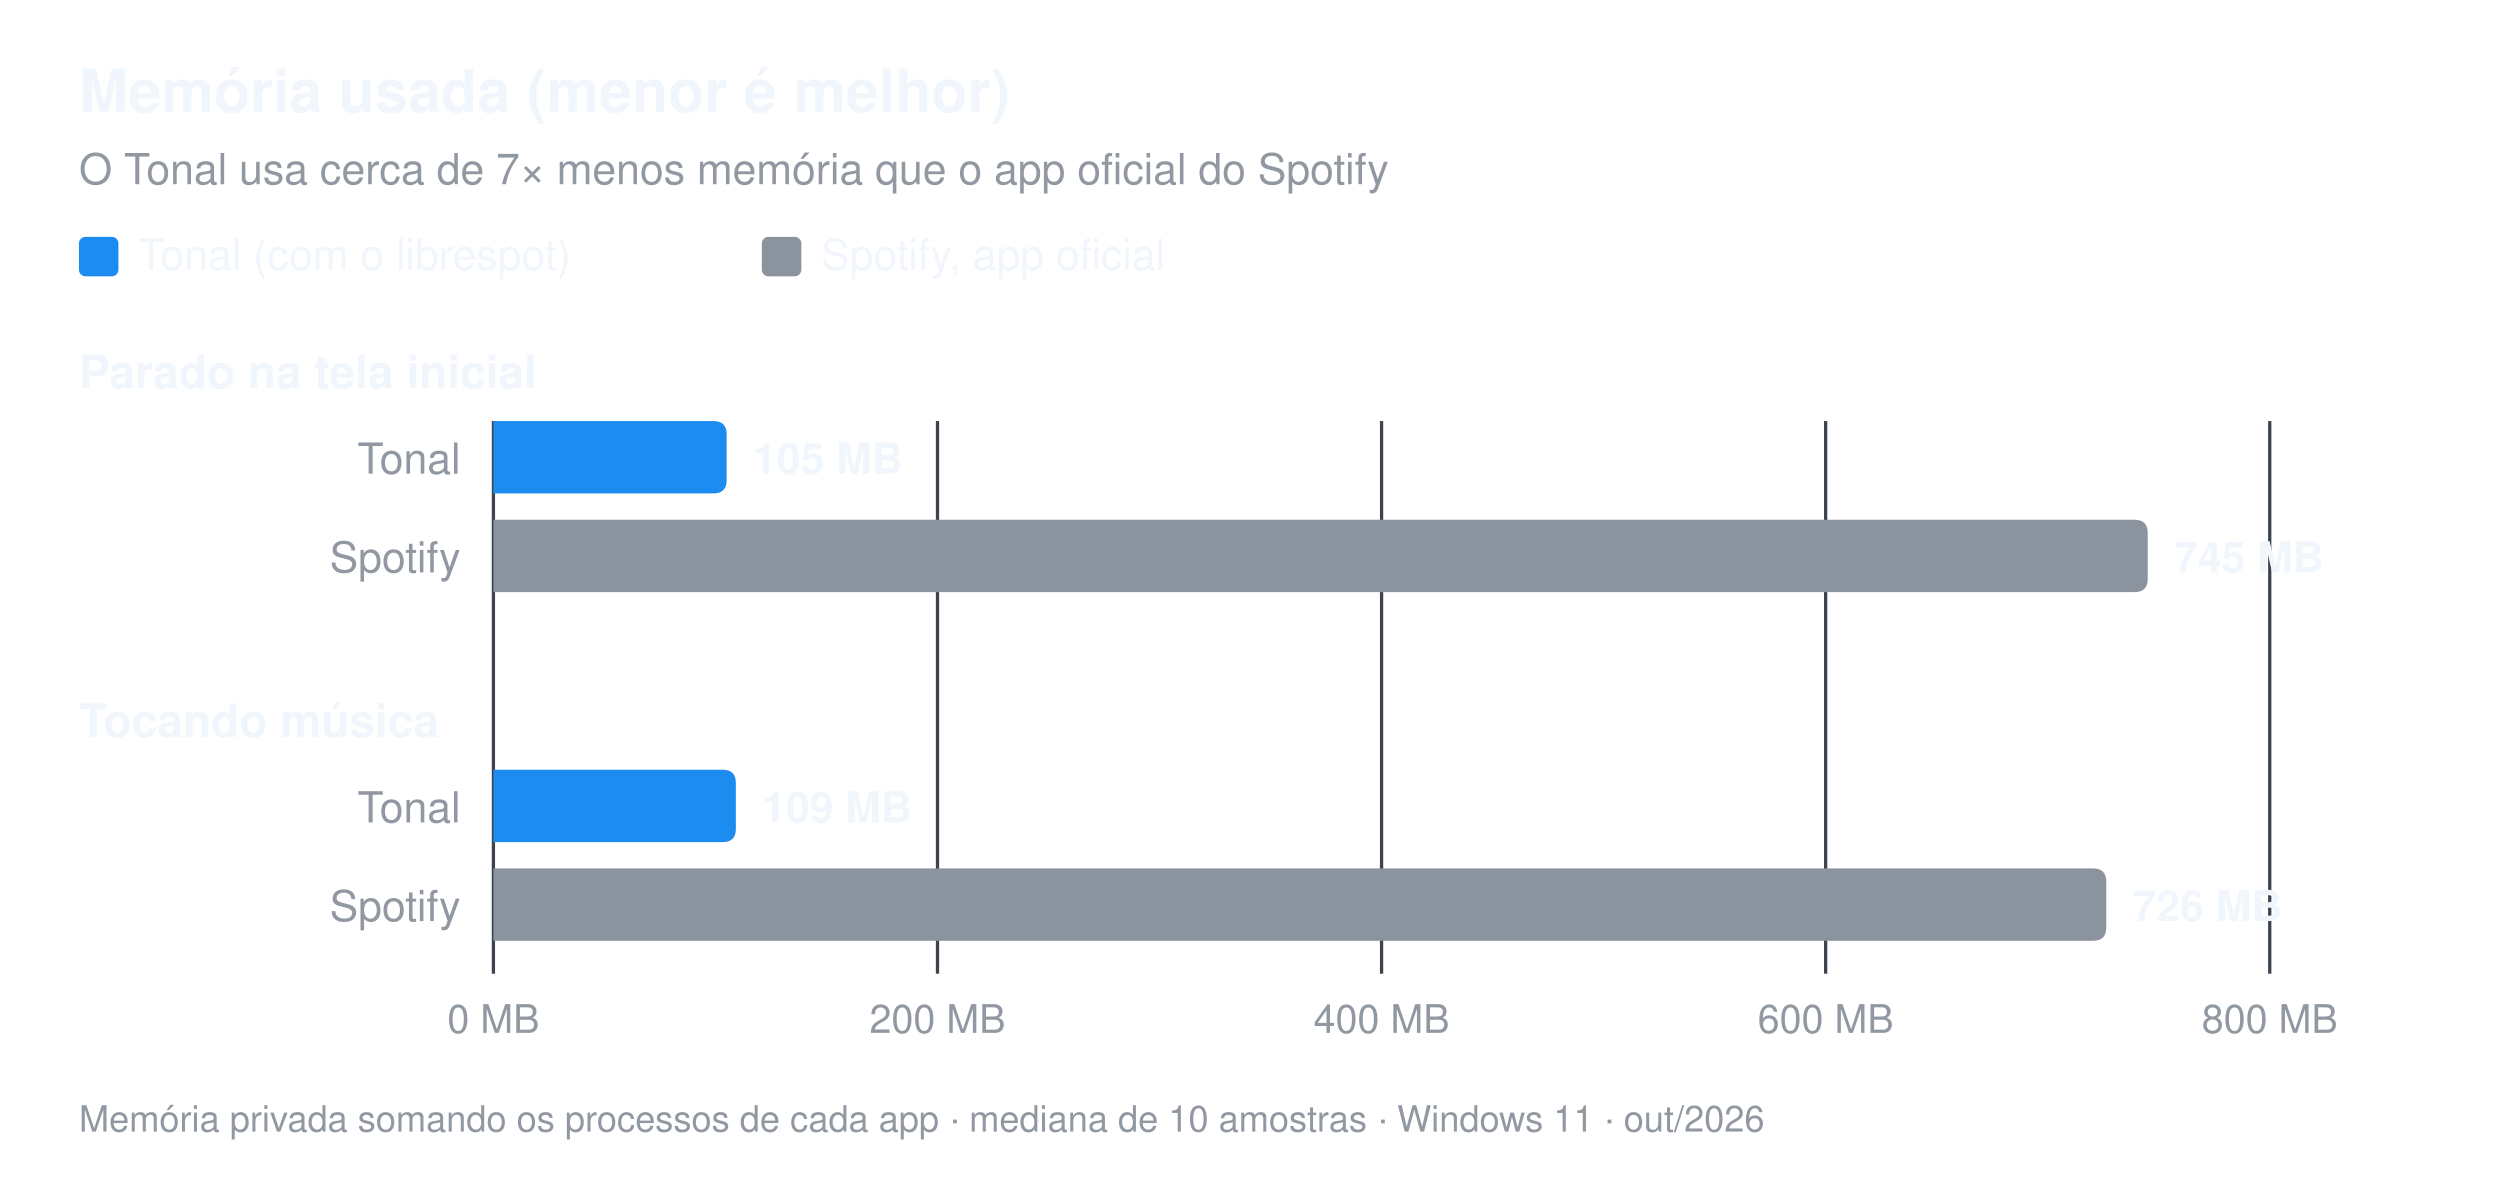
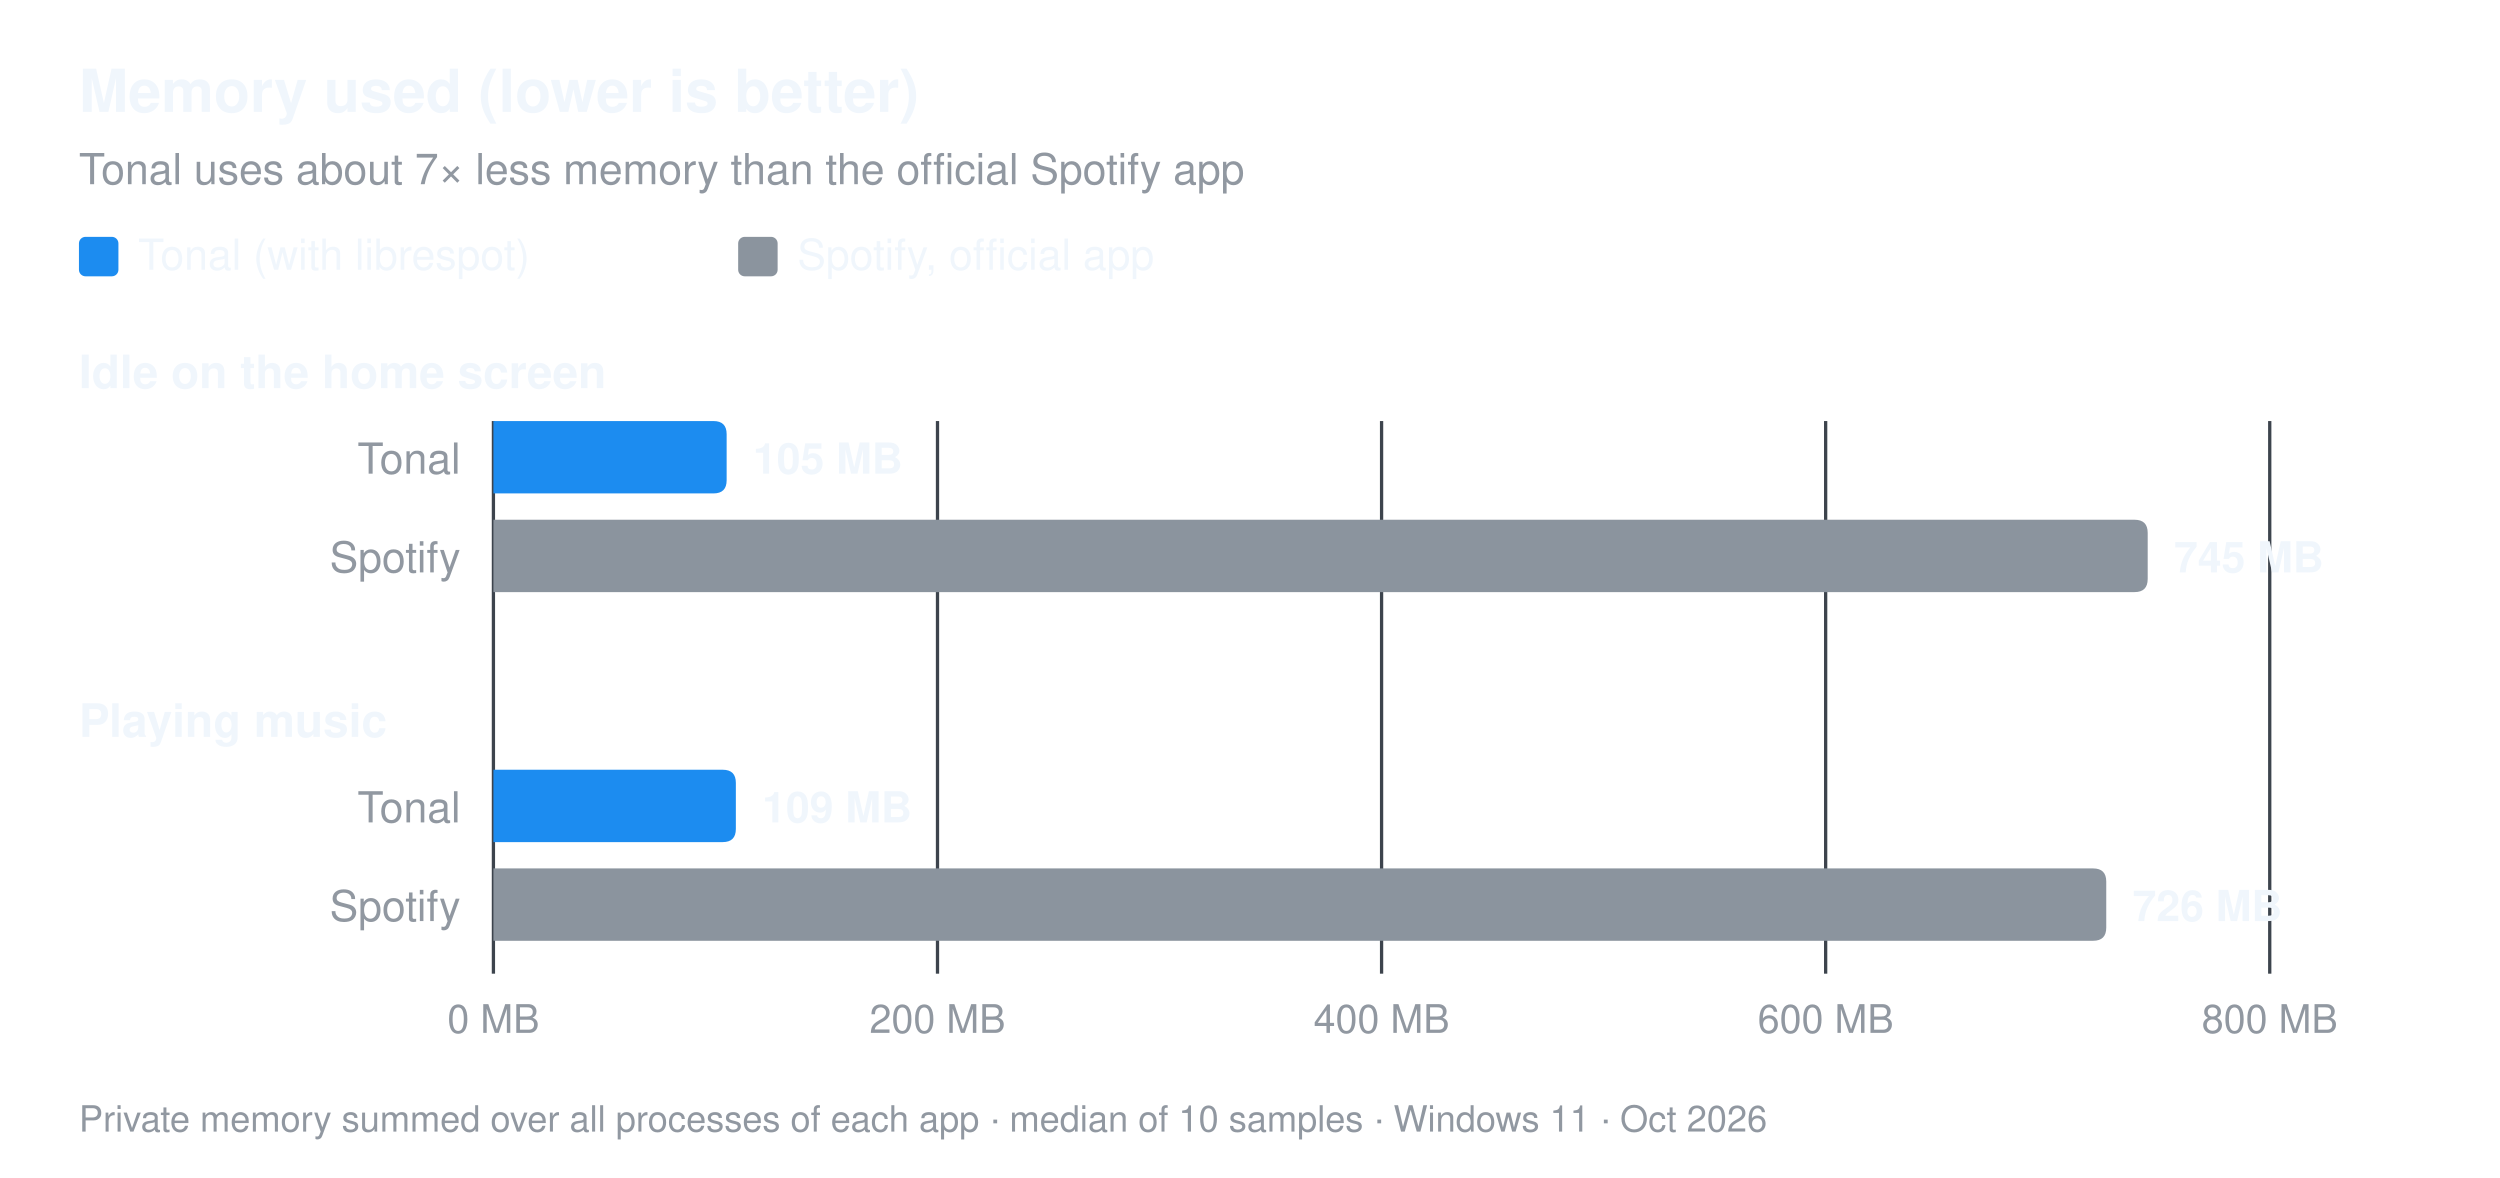
<svg xmlns="http://www.w3.org/2000/svg" width="760" height="358" viewBox="0 0 760 358" font-family="Segoe UI, -apple-system, BlinkMacSystemFont, Helvetica, Arial, sans-serif" role="img" aria-labelledby="t d">
-   <text x="24" y="34" font-size="18" font-weight="600" fill="#f0f6fc">Memória usada (menor é melhor)</text>
-   <text x="24" y="56" font-size="13" fill="#9198a1">O Tonal usa cerca de 7× menos memória que o app oficial do Spotify</text>
+   <text x="24" y="34" font-size="18" font-weight="600" fill="#f0f6fc">Memory used (lower is better)</text>
+   <text x="24" y="56" font-size="13" fill="#9198a1">Tonal uses about 7× less memory than the official Spotify app</text>
  <rect x="24" y="72" width="12" height="12" rx="2" fill="#1C8CF0" />
-   <text x="42" y="82" font-size="13" fill="#f0f6fc">Tonal (com o librespot)</text>
-   <rect x="231.6" y="72" width="12" height="12" rx="2" fill="#8B949E" />
-   <text x="249.6" y="82" font-size="13" fill="#f0f6fc">Spotify, app oficial</text>
+   <text x="42" y="82" font-size="13" fill="#f0f6fc">Tonal (with librespot)</text>
+   <rect x="224.4" y="72" width="12" height="12" rx="2" fill="#8B949E" />
+   <text x="242.4" y="82" font-size="13" fill="#f0f6fc">Spotify, official app</text>
  <line x1="150.0" y1="128" x2="150.0" y2="296" stroke="#3d444d" stroke-width="1" />
  <text x="150.0" y="314" font-size="12" text-anchor="middle" fill="#9198a1">0 MB</text>
  <line x1="285.0" y1="128" x2="285.0" y2="296" stroke="#3d444d" stroke-width="1" />
  <text x="285.0" y="314" font-size="12" text-anchor="middle" fill="#9198a1">200 MB</text>
  <line x1="420.0" y1="128" x2="420.0" y2="296" stroke="#3d444d" stroke-width="1" />
  <text x="420.0" y="314" font-size="12" text-anchor="middle" fill="#9198a1">400 MB</text>
  <line x1="555.0" y1="128" x2="555.0" y2="296" stroke="#3d444d" stroke-width="1" />
  <text x="555.0" y="314" font-size="12" text-anchor="middle" fill="#9198a1">600 MB</text>
  <line x1="690.0" y1="128" x2="690.0" y2="296" stroke="#3d444d" stroke-width="1" />
  <text x="690.0" y="314" font-size="12" text-anchor="middle" fill="#9198a1">800 MB</text>
-   <text x="24" y="118" font-size="14" font-weight="600" fill="#f0f6fc">Parado na tela inicial</text>
+   <text x="24" y="118" font-size="14" font-weight="600" fill="#f0f6fc">Idle on the home screen</text>
  <text x="140" y="144.0" font-size="13" text-anchor="end" fill="#9198a1">Tonal</text>
  <path d="M150.0,128.0 H216.9 Q220.9,128.0 220.9,132.0 V146.0 Q220.9,150.0 216.9,150.0 H150.0 Z" fill="#1C8CF0" />
  <text x="228.9" y="144.0" font-size="13" font-weight="600" fill="#f0f6fc">105 MB</text>
  <text x="140" y="174.0" font-size="13" text-anchor="end" fill="#9198a1">Spotify</text>
  <path d="M150.0,158.0 H648.9 Q652.9,158.0 652.9,162.0 V176.0 Q652.9,180.0 648.9,180.0 H150.0 Z" fill="#8B949E" />
  <text x="660.9" y="174.0" font-size="13" font-weight="600" fill="#f0f6fc">745 MB</text>
-   <text x="24" y="224" font-size="14" font-weight="600" fill="#f0f6fc">Tocando música</text>
+   <text x="24" y="224" font-size="14" font-weight="600" fill="#f0f6fc">Playing music</text>
  <text x="140" y="250.0" font-size="13" text-anchor="end" fill="#9198a1">Tonal</text>
  <path d="M150.0,234.0 H219.7 Q223.7,234.0 223.7,238.0 V252.0 Q223.7,256.0 219.7,256.0 H150.0 Z" fill="#1C8CF0" />
  <text x="231.7" y="250.0" font-size="13" font-weight="600" fill="#f0f6fc">109 MB</text>
  <text x="140" y="280.0" font-size="13" text-anchor="end" fill="#9198a1">Spotify</text>
  <path d="M150.0,264.0 H636.3 Q640.3,264.0 640.3,268.0 V282.0 Q640.3,286.0 636.3,286.0 H150.0 Z" fill="#8B949E" />
  <text x="648.3" y="280.0" font-size="13" font-weight="600" fill="#f0f6fc">726 MB</text>
-   <text x="24" y="344" font-size="11" fill="#9198a1">Memória privada somando os processos de cada app · mediana de 10 amostras · Windows 11 · out/2026</text>
+   <text x="24" y="344" font-size="11" fill="#9198a1">Private memory summed over all processes of each app · median of 10 samples · Windows 11 · Oct 2026</text>
</svg>
